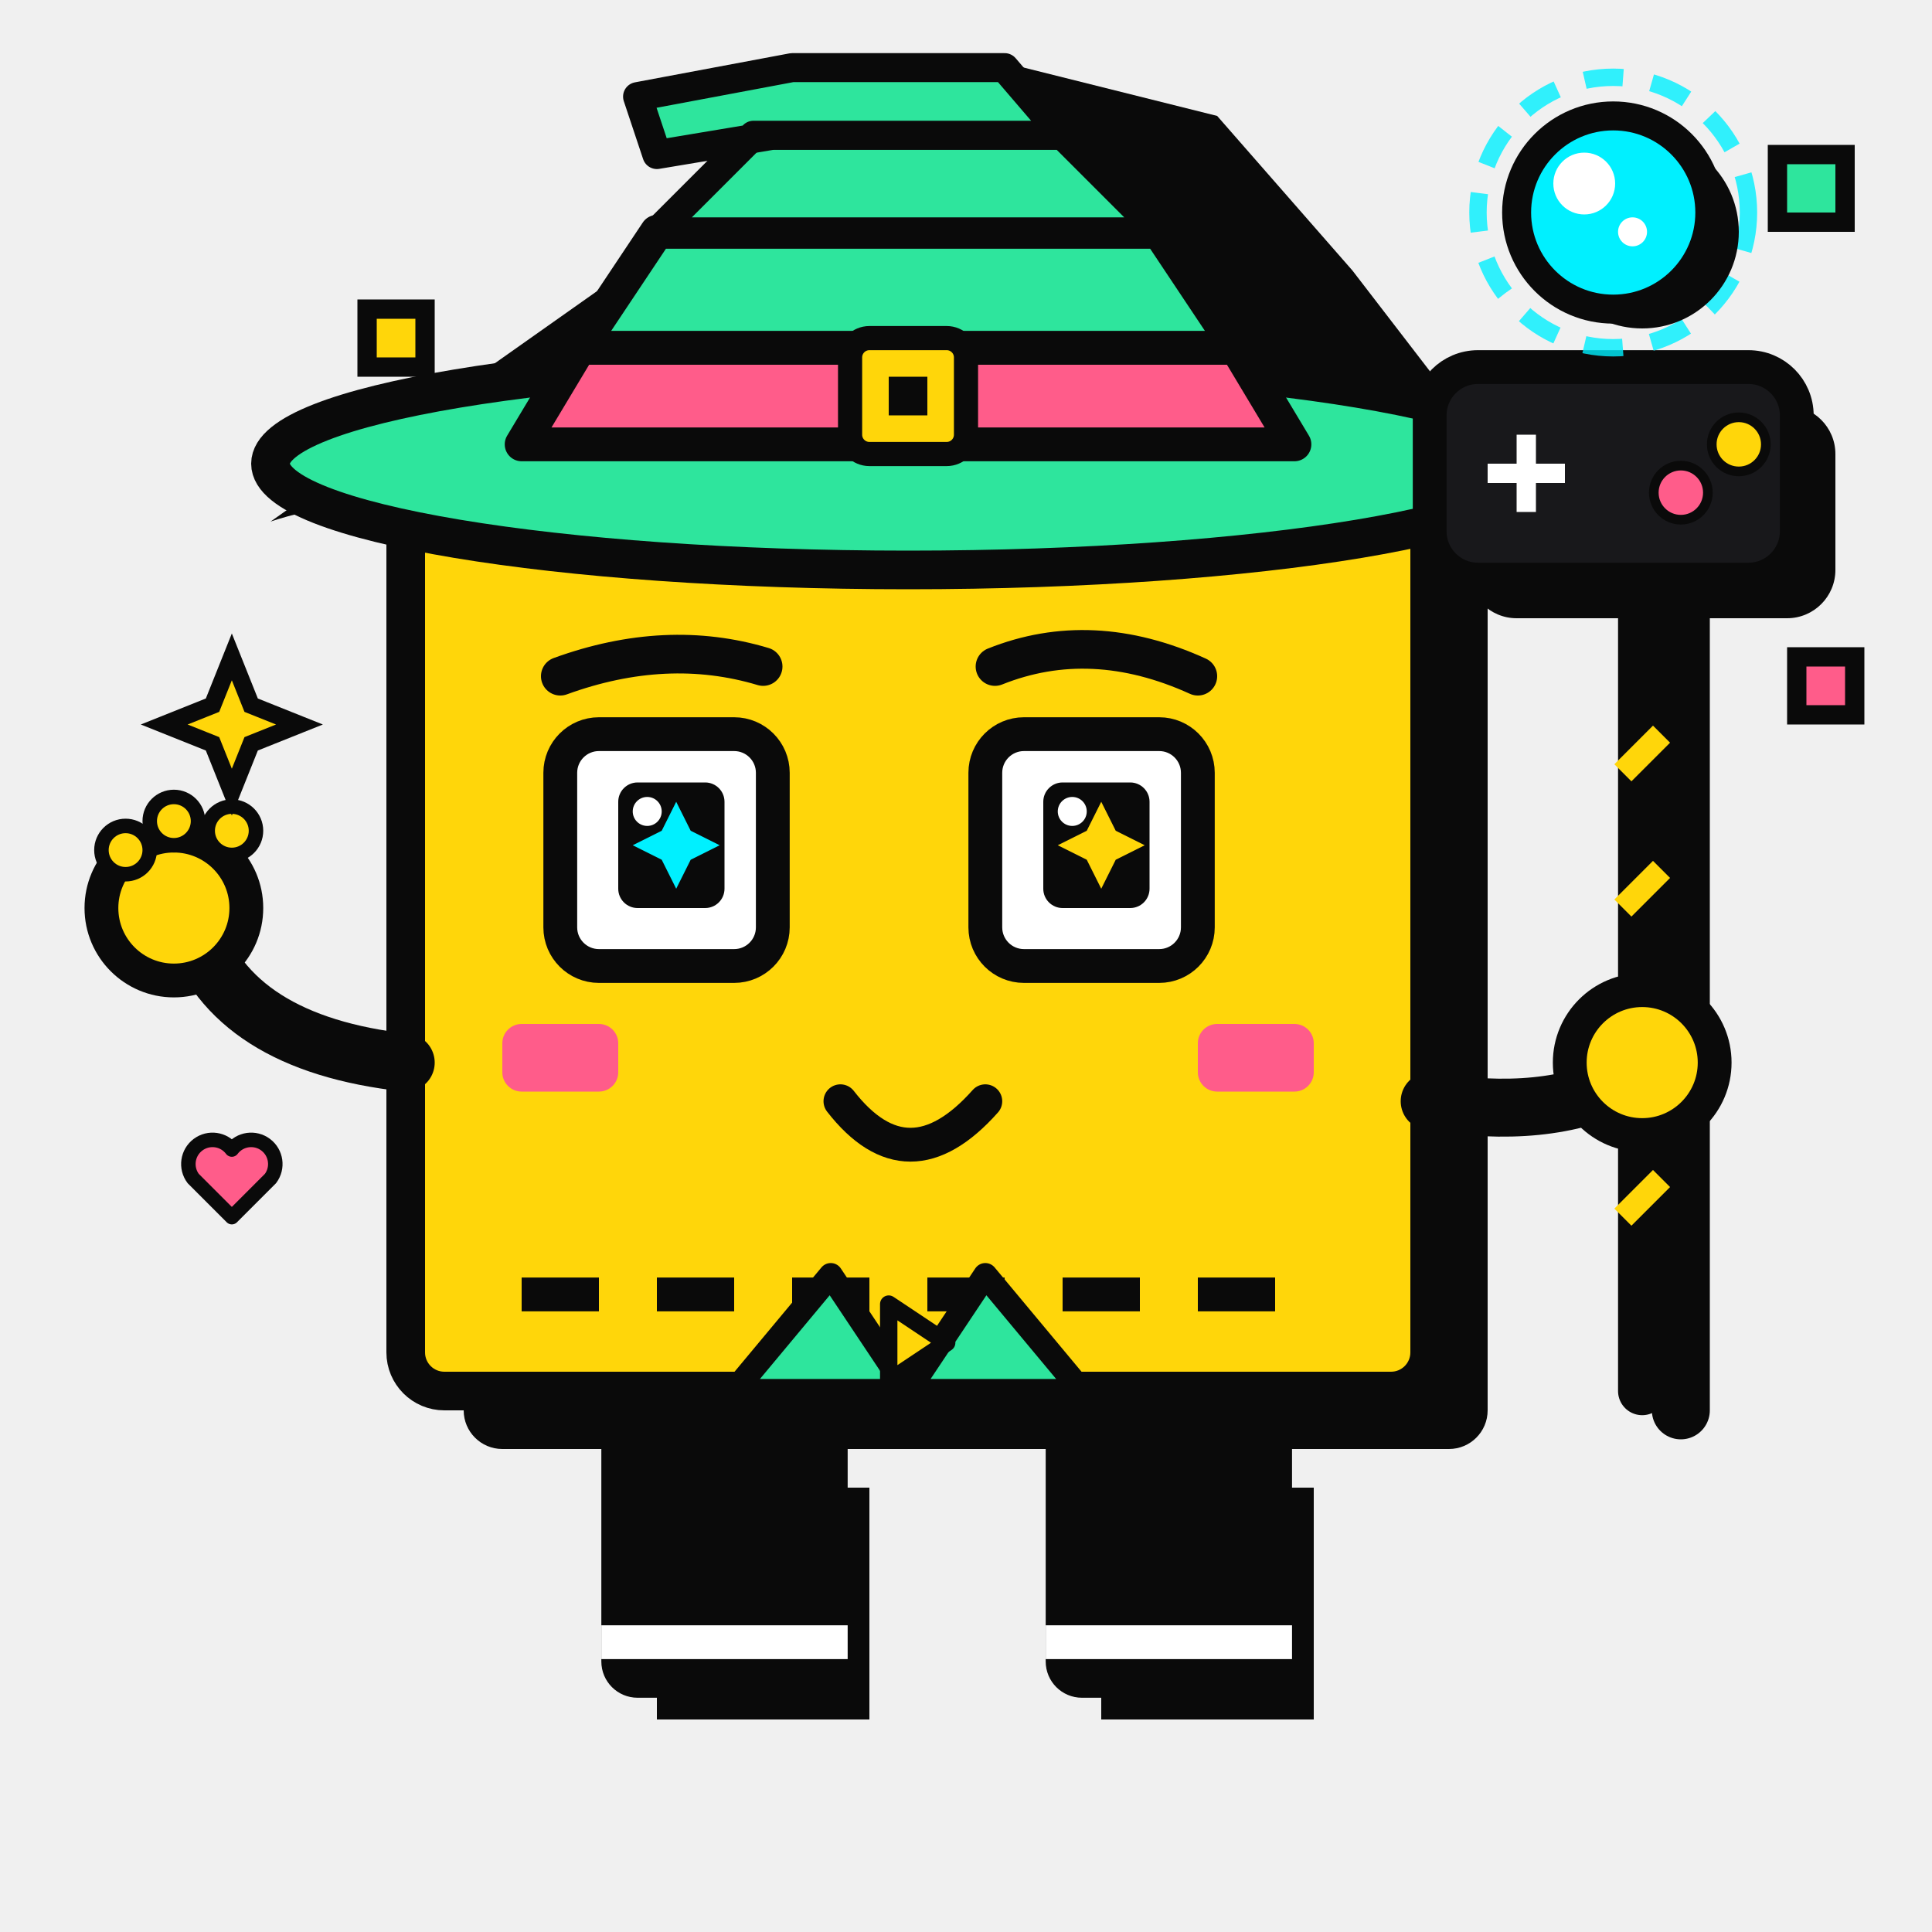
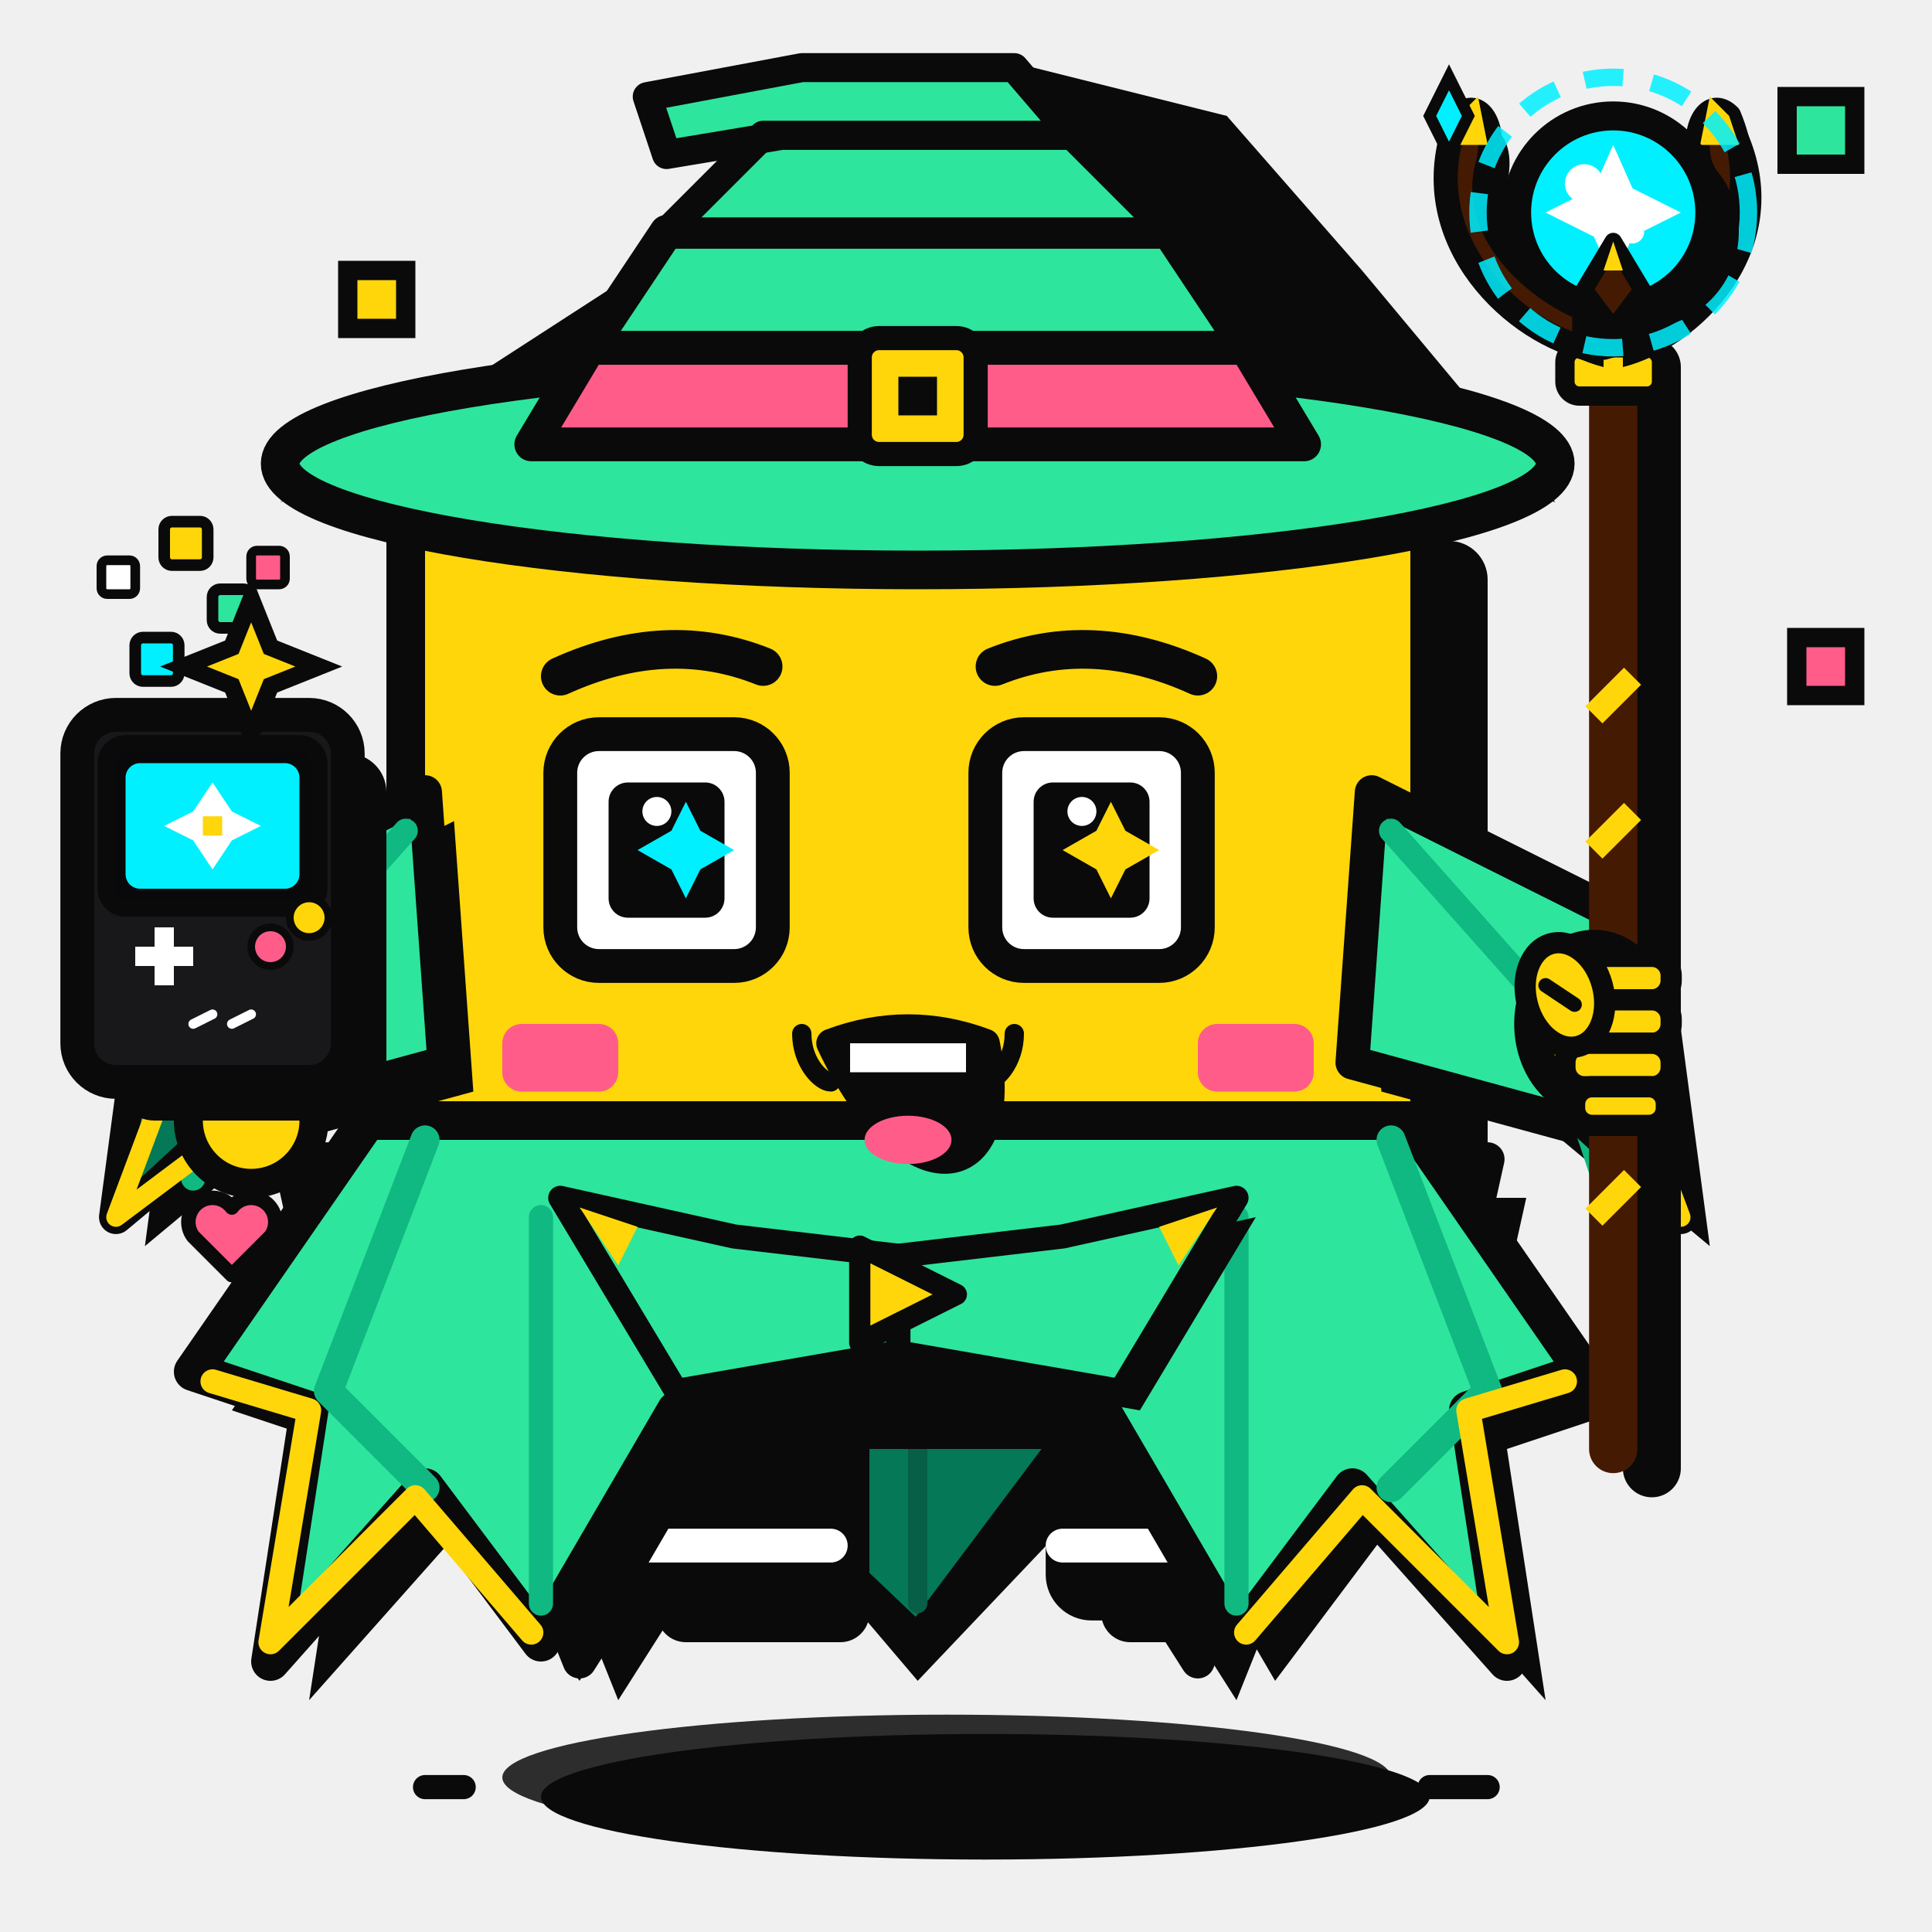
<svg xmlns="http://www.w3.org/2000/svg" viewBox="0 0 200 200" width="200" height="200" fill="none">
-   <rect x="68" y="154" width="22" height="24" fill="#0A0A0A" />
-   <rect x="114" y="154" width="22" height="24" fill="#0A0A0A" />
-   <rect x="64" y="148" width="22" height="26" fill="#0A0A0A" rx="2" stroke="#0A0A0A" stroke-width="3.5" />
-   <line x1="64" y1="170" x2="86" y2="170" stroke="#FFFFFF" stroke-width="3.5" stroke-linecap="square" />
-   <rect x="110" y="148" width="22" height="26" fill="#0A0A0A" rx="2" stroke="#0A0A0A" stroke-width="3.5" />
-   <line x1="110" y1="170" x2="132" y2="170" stroke="#FFFFFF" stroke-width="3.5" stroke-linecap="square" />
-   <rect x="48" y="56" width="106" height="94" rx="4" fill="#0A0A0A" />
-   <rect x="42" y="50" width="106" height="94" rx="4" fill="#FFD60A" stroke="#0A0A0A" stroke-width="4" />
-   <line x1="54" y1="134" x2="136" y2="134" stroke="#0A0A0A" stroke-width="3.5" stroke-dasharray="8 6" />
-   <rect x="52" y="106" width="12" height="7" rx="2" fill="#FF5C8A" />
-   <rect x="124" y="106" width="12" height="7" rx="2" fill="#FF5C8A" />
-   <rect x="58" y="76" width="22" height="24" rx="4" fill="#FFFFFF" stroke="#0A0A0A" stroke-width="3.5" />
-   <rect x="64" y="81" width="11" height="13" rx="2" fill="#0A0A0A" />
-   <polygon points="70,83 71.5,86 74.5,87.5 71.5,89 70,92 68.5,89 65.5,87.5 68.5,86" fill="#00F0FF" />
-   <circle cx="67" cy="84" r="1.5" fill="#FFFFFF" />
-   <rect x="102" y="76" width="22" height="24" rx="4" fill="#FFFFFF" stroke="#0A0A0A" stroke-width="3.5" />
-   <rect x="108" y="81" width="11" height="13" rx="2" fill="#0A0A0A" />
-   <polygon points="114,83 115.5,86 118.5,87.5 115.5,89 114,92 112.5,89 109.5,87.5 112.5,86" fill="#FFD60A" />
-   <circle cx="111" cy="84" r="1.5" fill="#FFFFFF" />
-   <path d="M 58 70 Q 69 66 79 69" stroke="#0A0A0A" stroke-width="4" stroke-linecap="round" fill="none" />
-   <path d="M 103 69 Q 113 65 124 70" stroke="#0A0A0A" stroke-width="4" stroke-linecap="round" fill="none" />
-   <path d="M 87 114 Q 94 123 102 114" stroke="#0A0A0A" stroke-width="3.5" fill="none" stroke-linecap="round" />
-   <polygon points="76,144 94,144 86,132" fill="#2EE59D" stroke="#0A0A0A" stroke-width="2.5" stroke-linejoin="round" />
-   <polygon points="112,144 94,144 102,132" fill="#2EE59D" stroke="#0A0A0A" stroke-width="2.5" stroke-linejoin="round" />
-   <polygon points="92,135 98,139 92,143" fill="#FFD60A" stroke="#0A0A0A" stroke-width="1.8" stroke-linejoin="round" />
-   <path d="M 28 54 C 28 54 44 48 94 48 C 144 48 160 54 160 54 L 140 28 L 126 12 L 102 6 L 80 14 L 62 30 Z" fill="#0A0A0A" />
-   <ellipse cx="94" cy="48" rx="66" ry="11" fill="#2EE59D" stroke="#0A0A0A" stroke-width="4" />
-   <polygon points="54,46 134,46 128,36 60,36" fill="#FF5C8A" stroke="#0A0A0A" stroke-width="3.5" stroke-linejoin="round" />
-   <polygon points="60,36 128,36 120,24 68,24" fill="#2EE59D" stroke="#0A0A0A" stroke-width="3.5" stroke-linejoin="round" />
-   <polygon points="68,24 120,24 110,14 78,14" fill="#2EE59D" stroke="#0A0A0A" stroke-width="3" stroke-linejoin="round" />
-   <polygon points="78,14 110,14 104,7 82,7 66,10 68,16 80,14" fill="#2EE59D" stroke="#0A0A0A" stroke-width="3" stroke-linejoin="round" />
-   <rect x="88" y="35" width="12" height="12" rx="2" fill="#FFD60A" stroke="#0A0A0A" stroke-width="2.5" />
-   <rect x="92" y="39" width="4" height="4" fill="#0A0A0A" />
-   <path d="M 42 110 Q 24 108 20 96" stroke="#0A0A0A" stroke-width="6" stroke-linecap="round" fill="none" />
-   <circle cx="18" cy="94" r="7.5" fill="#FFD60A" stroke="#0A0A0A" stroke-width="3.5" />
-   <circle cx="13" cy="88" r="2.5" fill="#FFD60A" stroke="#0A0A0A" stroke-width="1.5" />
-   <circle cx="18" cy="85" r="2.5" fill="#FFD60A" stroke="#0A0A0A" stroke-width="1.5" />
-   <circle cx="24" cy="86" r="2.5" fill="#FFD60A" stroke="#0A0A0A" stroke-width="1.5" />
-   <path d="M 148 114 Q 160 116 168 112" stroke="#0A0A0A" stroke-width="6" stroke-linecap="round" fill="none" />
-   <line x1="174" y1="146" x2="174" y2="46" stroke="#0A0A0A" stroke-width="6" stroke-linecap="round" />
-   <line x1="170" y1="144" x2="170" y2="44" stroke="#0A0A0A" stroke-width="5" stroke-linecap="round" />
-   <line x1="168" y1="80" x2="172" y2="76" stroke="#FFD60A" stroke-width="2.5" />
-   <line x1="168" y1="94" x2="172" y2="90" stroke="#FFD60A" stroke-width="2.5" />
-   <line x1="168" y1="126" x2="172" y2="122" stroke="#FFD60A" stroke-width="2.5" />
-   <rect x="152" y="42" width="38" height="22" rx="5" fill="#0A0A0A" />
-   <rect x="148" y="38" width="38" height="22" rx="5" fill="#18181B" stroke="#0A0A0A" stroke-width="3.5" />
-   <path d="M 154 48 H 157 V 45 H 159 V 48 H 162 V 50 H 159 V 53 H 157 V 50 H 154 Z" fill="#FFFFFF" />
-   <circle cx="174" cy="51" r="2.8" fill="#FF5C8A" stroke="#0A0A0A" stroke-width="1" />
-   <circle cx="180" cy="46" r="2.8" fill="#FFD60A" stroke="#0A0A0A" stroke-width="1" />
-   <circle cx="170" cy="110" r="7.5" fill="#FFD60A" stroke="#0A0A0A" stroke-width="3.5" />
-   <circle cx="167" cy="22" r="14" fill="none" stroke="#00F0FF" stroke-width="1.8" stroke-dasharray="4 3" opacity="0.8" />
-   <circle cx="170" cy="24" r="10" fill="#0A0A0A" />
-   <circle cx="167" cy="22" r="10" fill="#00F0FF" stroke="#0A0A0A" stroke-width="3" />
-   <circle cx="164" cy="19" r="3.2" fill="#FFFFFF" />
-   <circle cx="169" cy="24" r="1.5" fill="#FFFFFF" />
-   <rect x="184" y="16" width="7" height="7" fill="#2EE59D" stroke="#0A0A0A" stroke-width="2" />
-   <rect x="186" y="68" width="6" height="6" fill="#FF5C8A" stroke="#0A0A0A" stroke-width="2" />
-   <rect x="38" y="32" width="6" height="6" fill="#FFD60A" stroke="#0A0A0A" stroke-width="2" />
-   <polygon points="24,68 26,73 31,75 26,77 24,82 22,77 17,75 22,73" fill="#FFD60A" stroke="#0A0A0A" stroke-width="1.8" />
-   <path d="M 22 124 L 20 122 A 2.5 2.5 0 0 1 24 119 A 2.5 2.5 0 0 1 28 122 L 26 124 L 24 126 Z" fill="#FF5C8A" stroke="#0A0A0A" stroke-width="1.5" stroke-linejoin="round" />
+   <defs>
+     <style>
+       @keyframes gm-float {
+         0%, 100% { transform: translateY(0px) rotate(0deg); }
+         50% { transform: translateY(-6px) rotate(-0.5deg); }
+       }
+       @keyframes gm-shadow-pulse {
+         0%, 100% { transform: scale(1); opacity: 0.85; }
+         50% { transform: scale(0.82, 0.82); opacity: 0.45; }
+       }
+       @keyframes gm-eye-blink {
+         0%, 88%, 94%, 100% { transform: scaleY(1); }
+         91% { transform: scaleY(0.08); }
+       }
+       @keyframes gm-pupil-star-spin {
+         0% { transform: rotate(0deg); }
+         100% { transform: rotate(360deg); }
+       }
+       @keyframes gm-orb-sparkle {
+         0%, 100% { filter: drop-shadow(0 0 3px #00F0FF) drop-shadow(0 0 5px #2EE59D); transform: scale(1); }
+         50% { filter: drop-shadow(0 0 8px #00F0FF) drop-shadow(0 0 12px #FFD60A); transform: scale(1.06); }
+       }
+       @keyframes gm-ring-spin {
+         0% { transform: rotate(0deg); }
+         100% { transform: rotate(360deg); }
+       }
+       @keyframes gm-star-twinkle {
+         0%, 100% { opacity: 0.6; transform: scale(0.85); }
+         50% { opacity: 1; transform: scale(1.2); }
+       }
+       @keyframes gm-pixel-fade-float-1 {
+         0% { opacity: 0; transform: translateY(6px) scale(0.6); }
+         50% { opacity: 1; transform: translateY(-3px) scale(1.15); }
+         100% { opacity: 0; transform: translateY(-9px) scale(0.6); }
+       }
+       @keyframes gm-pixel-fade-float-2 {
+         0% { opacity: 0; transform: translateY(5px) rotate(0deg) scale(0.7); }
+         50% { opacity: 0.95; transform: translateY(-4px) rotate(45deg) scale(1.2); }
+         100% { opacity: 0; transform: translateY(-9px) rotate(90deg) scale(0.6); }
+       }
+       @keyframes gm-pixel-fade-float-3 {
+         0% { opacity: 0; transform: translateY(7px) scale(0.65); }
+         50% { opacity: 1; transform: translateY(-2px) scale(1.1); }
+         100% { opacity: 0; transform: translateY(-8px) scale(0.65); }
+       }
+       @keyframes gm-gb-pixel-rise {
+         0% { opacity: 0; transform: translateY(6px) scale(0.6); }
+         35% { opacity: 1; transform: translateY(0px) scale(1.1); }
+         70% { opacity: 0.85; transform: translateY(-5px) scale(0.9); }
+         100% { opacity: 0; transform: translateY(-11px) scale(0.5); }
+       }
+       @keyframes gm-gamebot-float {
+         0%, 100% { transform: translateY(0px) rotate(0deg); }
+         50% { transform: translateY(-3px) rotate(-1.5deg); }
+       }
+       @keyframes gm-robe-sway {
+         0%, 100% { transform: scaleX(1); }
+         50% { transform: scaleX(1.02); }
+       }
+       .gm-svg-shadow {
+         animation: gm-shadow-pulse 3.5s ease-in-out infinite;
+         transform-origin: 100px 185px;
+       }
+       .gm-svg-body {
+         animation: gm-float 3.5s ease-in-out infinite;
+         transform-origin: center bottom;
+       }
+       .gm-svg-eye-left {
+         animation: gm-eye-blink 4.2s ease-in-out infinite;
+         transform-origin: 69px 88px;
+       }
+       .gm-svg-eye-right {
+         animation: gm-eye-blink 4.2s ease-in-out infinite;
+         transform-origin: 113px 88px;
+       }
+       .gm-svg-star-left {
+         animation: gm-pupil-star-spin 6s linear infinite;
+         transform-origin: 71px 88px;
+       }
+       .gm-svg-star-right {
+         animation: gm-pupil-star-spin 6s linear infinite;
+         transform-origin: 115px 88px;
+       }
+       .gm-svg-orb {
+         animation: gm-orb-sparkle 2.4s ease-in-out infinite;
+         transform-origin: 167px 22px;
+       }
+       .gm-svg-ring {
+         animation: gm-ring-spin 6s linear infinite;
+         transform-origin: 167px 22px;
+       }
+       .gm-svg-twinkle {
+         animation: gm-star-twinkle 1.8s ease-in-out infinite;
+         transform-origin: 167px 22px;
+       }
+       .gm-svg-pixel1 {
+         animation: gm-pixel-fade-float-1 3.2s ease-in-out infinite;
+         transform-origin: 188px 13px;
+       }
+       .gm-svg-pixel2 {
+         animation: gm-pixel-fade-float-2 3.8s ease-in-out -1.2s infinite;
+         transform-origin: 26px 69px;
+       }
+       .gm-svg-pixel3 {
+         animation: gm-pixel-fade-float-3 2.8s ease-in-out -0.7s infinite;
+         transform-origin: 189px 69px;
+       }
+       .gm-svg-pixel4 {
+         animation: gm-pixel-fade-float-1 3.4s ease-in-out -1.9s infinite;
+         transform-origin: 39px 31px;
+       }
+       .gm-svg-pixel5 {
+         animation: gm-pixel-fade-float-2 4s ease-in-out -2.5s infinite;
+         transform-origin: 150px 12px;
+       }
+       .gm-svg-gb-pixel-1 {
+         animation: gm-gb-pixel-rise 2.6s ease-in-out infinite;
+         transform-origin: 16px 68px;
+       }
+       .gm-svg-gb-pixel-2 {
+         animation: gm-gb-pixel-rise 2.8s ease-in-out -0.6s infinite;
+         transform-origin: 24px 64px;
+       }
+       .gm-svg-gb-pixel-3 {
+         animation: gm-gb-pixel-rise 3.2s ease-in-out -1.2s infinite;
+         transform-origin: 20px 57px;
+       }
+       .gm-svg-gb-pixel-4 {
+         animation: gm-gb-pixel-rise 2.4s ease-in-out -1.7s infinite;
+         transform-origin: 28px 60px;
+       }
+       .gm-svg-gb-pixel-5 {
+         animation: gm-gb-pixel-rise 3s ease-in-out -2.2s infinite;
+         transform-origin: 13px 61px;
+       }
+       .gm-svg-gb-pixel-6 {
+         animation: gm-gb-pixel-rise 2.5s ease-in-out -0.9s infinite;
+         transform-origin: 26px 70px;
+       }
+       .gm-svg-gamebot {
+         animation: gm-gamebot-float 2.8s ease-in-out infinite;
+         transform-origin: 22px 90px;
+       }
+       .gm-svg-robe {
+         animation: gm-robe-sway 3.5s ease-in-out infinite;
+         transform-origin: 95px 120px;
+       }
+     </style>
+   </defs>
+   <g class="gm-svg-shadow">
+     <ellipse cx="102" cy="186" rx="46" ry="6.5" fill="#0A0A0A" />
+     <ellipse cx="98" cy="184" rx="46" ry="6.5" fill="#0A0A0A" opacity="0.85" />
+     <line x1="44" y1="185" x2="48" y2="185" stroke="#0A0A0A" stroke-width="2.5" stroke-linecap="round" />
+     <line x1="148" y1="185" x2="154" y2="185" stroke="#0A0A0A" stroke-width="2.5" stroke-linecap="round" />
+   </g>
+   <g class="gm-svg-body">
+     <path d="M 34 124 L 42 160 L 52 146 L 64 176 L 78 154 L 95 174 L 114 154 L 128 176 L 140 146 L 150 160 L 158 124 Z" fill="#0A0A0A" />
+     <path d="M 30 120 L 38 156 L 48 142 L 60 172 L 74 150 L 95 170 L 110 150 L 124 172 L 136 142 L 146 156 L 154 120 Z" fill="#047857" stroke="#0A0A0A" stroke-width="3.5" stroke-linejoin="round" />
+     <line x1="60" y1="142" x2="60" y2="168" stroke="#065F46" stroke-width="2" stroke-linecap="round" />
+     <line x1="95" y1="138" x2="95" y2="166" stroke="#065F46" stroke-width="2" stroke-linecap="round" />
+     <line x1="124" y1="142" x2="124" y2="168" stroke="#065F46" stroke-width="2" stroke-linecap="round" />
+     <rect x="68" y="146" width="22" height="24" rx="3" fill="#0A0A0A" />
+     <rect x="64" y="142" width="22" height="24" rx="3" fill="#0A0A0A" stroke="#0A0A0A" stroke-width="3.5" />
+     <line x1="64" y1="160" x2="86" y2="160" stroke="#FFFFFF" stroke-width="3.5" stroke-linecap="round" />
+     <rect x="114" y="146" width="22" height="24" rx="3" fill="#0A0A0A" />
+     <rect x="110" y="142" width="22" height="24" rx="3" fill="#0A0A0A" stroke="#0A0A0A" stroke-width="3.5" />
+     <line x1="110" y1="160" x2="132" y2="160" stroke="#FFFFFF" stroke-width="3.5" stroke-linecap="round" />
+     <rect x="48" y="56" width="106" height="94" rx="4" fill="#0A0A0A" />
+     <rect x="42" y="50" width="106" height="94" rx="4" fill="#FFD60A" stroke="#0A0A0A" stroke-width="4" />
+     <line x1="54" y1="134" x2="136" y2="134" stroke="#0A0A0A" stroke-width="3.5" stroke-dasharray="8 6" />
+     <rect x="52" y="106" width="12" height="7" rx="2" fill="#FF5C8A" />
+     <rect x="124" y="106" width="12" height="7" rx="2" fill="#FF5C8A" />
+     <g class="gm-svg-robe">
+       <path d="M 42 120 L 24 146 L 36 150 L 32 176 L 48 158 L 60 174 L 74 150 L 95 144 L 118 150 L 132 174 L 144 158 L 160 176 L 156 150 L 168 146 L 150 120 Z" fill="#0A0A0A" />
+       <path d="M 38 116 L 20 142 L 32 146 L 28 172 L 44 154 L 56 170 L 70 146 L 95 140 L 114 146 L 128 170 L 140 154 L 156 172 L 152 146 L 164 142 L 146 116 Z" fill="#2EE59D" stroke="#0A0A0A" stroke-width="4" stroke-linejoin="round" />
+       <path d="M 44 118 L 34 144 L 44 154" stroke="#10B981" stroke-width="3" fill="none" stroke-linejoin="round" stroke-linecap="round" />
+       <path d="M 56 126 L 56 166" stroke="#10B981" stroke-width="2.5" fill="none" stroke-linecap="round" />
+       <path d="M 144 118 L 154 144 L 144 154" stroke="#10B981" stroke-width="3" fill="none" stroke-linejoin="round" stroke-linecap="round" />
+       <path d="M 128 126 L 128 166" stroke="#10B981" stroke-width="2.5" fill="none" stroke-linecap="round" />
+       <path d="M 83 132 L 95 140 L 107 132" stroke="#0A0A0A" stroke-width="3" fill="none" stroke-linejoin="round" stroke-linecap="round" />
+       <path d="M 22 143 L 32 146 L 28 170 L 43 155 L 55 169" stroke="#FFD60A" stroke-width="2.5" fill="none" stroke-linejoin="round" stroke-linecap="round" />
+       <path d="M 129 169 L 141 155 L 156 170 L 152 146 L 162 143" stroke="#FFD60A" stroke-width="2.5" fill="none" stroke-linejoin="round" stroke-linecap="round" />
+     </g>
+     <polygon points="95,142 72,146 60,126 78,130 95,132" fill="#0A0A0A" />
+     <polygon points="93,140 70,144 58,124 76,128 93,130" fill="#2EE59D" stroke="#0A0A0A" stroke-width="2.5" stroke-linejoin="round" />
+     <polygon points="60,125 66,127 64,131" fill="#FFD60A" />
+     <polygon points="95,142 118,146 130,126 112,130 95,132" fill="#0A0A0A" />
+     <polygon points="93,140 116,144 128,124 110,128 93,130" fill="#2EE59D" stroke="#0A0A0A" stroke-width="2.5" stroke-linejoin="round" />
+     <polygon points="126,125 120,127 122,131" fill="#FFD60A" />
+     <polygon points="89,129 99,134 89,139" fill="#FFD60A" stroke="#0A0A0A" stroke-width="2.2" stroke-linejoin="round" />
+     <g class="gm-svg-eye-left">
+       <rect x="58" y="76" width="22" height="24" rx="4" fill="#FFFFFF" stroke="#0A0A0A" stroke-width="3.5" />
+       <rect x="63" y="81" width="12" height="14" rx="2" fill="#0A0A0A" />
+       <polygon points="71,83 72.5,86 76,88 72.5,90 71,93 69.5,90 66,88 69.5,86" fill="#00F0FF" class="gm-svg-star-left" />
+       <circle cx="68" cy="84" r="1.5" fill="#FFFFFF" />
+     </g>
+     <g class="gm-svg-eye-right">
+       <rect x="102" y="76" width="22" height="24" rx="4" fill="#FFFFFF" stroke="#0A0A0A" stroke-width="3.5" />
+       <rect x="107" y="81" width="12" height="14" rx="2" fill="#0A0A0A" />
+       <polygon points="115,83 116.5,86 120,88 116.5,90 115,93 113.5,90 110,88 113.5,86" fill="#FFD60A" class="gm-svg-star-right" />
+       <circle cx="112" cy="84" r="1.5" fill="#FFFFFF" />
+     </g>
+     <path d="M 58 70 Q 69 65 79 69" stroke="#0A0A0A" stroke-width="4" stroke-linecap="round" fill="none" />
+     <path d="M 103 69 Q 113 65 124 70" stroke="#0A0A0A" stroke-width="4" stroke-linecap="round" fill="none" />
+     <path d="M 86 108 Q 94 105 102 108 C 105 123 94 125 86 108 Z" fill="#0A0A0A" stroke="#0A0A0A" stroke-width="3" stroke-linejoin="round" />
+     <path d="M 88 108 H 100 V 111 H 88 Z" fill="#FFFFFF" />
+     <ellipse cx="94" cy="118" rx="4.5" ry="2.5" fill="#FF5C8A" />
+     <path d="M 83 107 C 83 110 85 112 86 112" stroke="#0A0A0A" stroke-width="2" stroke-linecap="round" fill="none" />
+     <path d="M 102 112 C 103 112 105 110 105 107" stroke="#0A0A0A" stroke-width="2" stroke-linecap="round" fill="none" />
+     <polygon points="47,85 19,99 15,129 27,119 49,113" fill="#0A0A0A" />
+     <polygon points="44,82 16,96 12,126 24,116 46,110" fill="#2EE59D" stroke="#0A0A0A" stroke-width="3.5" stroke-linejoin="round" />
+     <polyline points="42,86 26,104 20,122" stroke="#10B981" stroke-width="2.5" fill="none" stroke-linejoin="round" stroke-linecap="round" />
+     <polygon points="16,96 22,98 25,114 12,126" fill="#047857" stroke="#0A0A0A" stroke-width="2.5" stroke-linejoin="round" />
+     <polyline points="18,110 12,126 20,120" stroke="#FFD60A" stroke-width="2" fill="none" stroke-linejoin="round" stroke-linecap="round" />
+     <polygon points="141,85 173,99 177,129 165,119 143,113" fill="#0A0A0A" />
+     <polygon points="142,82 170,96 174,126 162,116 140,110" fill="#2EE59D" stroke="#0A0A0A" stroke-width="3.5" stroke-linejoin="round" />
+     <polyline points="144,86 160,104 166,122" stroke="#10B981" stroke-width="2.5" fill="none" stroke-linejoin="round" stroke-linecap="round" />
+     <polygon points="170,96 164,98 161,114 174,126" fill="#047857" stroke="#0A0A0A" stroke-width="2.5" stroke-linejoin="round" />
+     <polyline points="168,110 174,126 166,120" stroke="#FFD60A" stroke-width="2" fill="none" stroke-linejoin="round" stroke-linecap="round" />
+     <path d="M 29 52 C 29 52 45 46 95 46 C 145 46 161 52 161 52 L 141 28 L 127 12 L 103 6 L 81 14 L 63 30 Z" fill="#0A0A0A" />
+     <ellipse cx="95" cy="48" rx="66" ry="11" fill="#2EE59D" stroke="#0A0A0A" stroke-width="4" />
+     <polygon points="55,46 135,46 129,36 61,36" fill="#FF5C8A" stroke="#0A0A0A" stroke-width="3.5" stroke-linejoin="round" />
+     <polygon points="61,36 129,36 121,24 69,24" fill="#2EE59D" stroke="#0A0A0A" stroke-width="3.5" stroke-linejoin="round" />
+     <polygon points="69,24 121,24 111,14 79,14" fill="#2EE59D" stroke="#0A0A0A" stroke-width="3" stroke-linejoin="round" />
+     <polygon points="79,14 111,14 105,7 83,7 67,10 69,16 81,14" fill="#2EE59D" stroke="#0A0A0A" stroke-width="3" stroke-linejoin="round" />
+     <rect x="89" y="35" width="12" height="12" rx="2" fill="#FFD60A" stroke="#0A0A0A" stroke-width="2.5" />
+     <rect x="93" y="39" width="4" height="4" fill="#0A0A0A" />
+     <g class="gm-svg-gamebot">
+       <circle cx="26" cy="116" r="6.5" fill="#FFD60A" stroke="#0A0A0A" stroke-width="3" />
+       <circle cx="21" cy="113" r="2.2" fill="#FFD60A" stroke="#0A0A0A" stroke-width="1.5" />
+       <circle cx="26" cy="110" r="2.2" fill="#FFD60A" stroke="#0A0A0A" stroke-width="1.5" />
+       <rect x="12" y="78" width="28" height="38" rx="4" fill="#0A0A0A" />
+       <rect x="8" y="74" width="28" height="38" rx="4" fill="#18181B" stroke="#0A0A0A" stroke-width="3.5" />
+       <rect x="11" y="77" width="22" height="17" rx="2" fill="#09090B" stroke="#0A0A0A" stroke-width="1.8" />
+       <rect x="13" y="79" width="18" height="13" rx="1.5" fill="#00F0FF" />
+       <polygon points="22,81 24,84 27,85.5 24,87 22,90 20,87 17,85.5 20,84" fill="#FFFFFF" />
+       <rect x="21" y="84.5" width="2" height="2" fill="#FFD60A" />
+       <path d="M 14 98 H 16 V 96 H 18 V 98 H 20 V 100 H 18 V 102 H 16 V 100 H 14 Z" fill="#FFFFFF" />
+       <circle cx="28" cy="98" r="2" fill="#FF5C8A" stroke="#0A0A0A" stroke-width="0.8" />
+       <circle cx="32" cy="95" r="2" fill="#FFD60A" stroke="#0A0A0A" stroke-width="0.8" />
+       <line x1="20" y1="106" x2="22" y2="105" stroke="#FFFFFF" stroke-width="1" stroke-linecap="round" />
+       <line x1="24" y1="106" x2="26" y2="105" stroke="#FFFFFF" stroke-width="1" stroke-linecap="round" />
+       <g id="gm-gamebot-pixel-particles">
+         <rect x="14" y="66" width="4.5" height="4.5" rx="0.8" fill="#00F0FF" stroke="#0A0A0A" stroke-width="1.2" class="gm-svg-gb-pixel-1" />
+         <rect x="22" y="61" width="4" height="4" rx="0.8" fill="#2EE59D" stroke="#0A0A0A" stroke-width="1.2" class="gm-svg-gb-pixel-2" />
+         <rect x="17" y="54" width="4.5" height="4.5" rx="0.8" fill="#FFD60A" stroke="#0A0A0A" stroke-width="1.2" class="gm-svg-gb-pixel-3" />
+         <rect x="26" y="57" width="3.5" height="3.5" rx="0.6" fill="#FF5C8A" stroke="#0A0A0A" stroke-width="1" class="gm-svg-gb-pixel-4" />
+         <rect x="10.5" y="58" width="3.5" height="3.5" rx="0.6" fill="#FFFFFF" stroke="#0A0A0A" stroke-width="1" class="gm-svg-gb-pixel-5" />
+         <rect x="24" y="68" width="3" height="3" rx="0.5" fill="#00F0FF" stroke="#0A0A0A" stroke-width="0.8" class="gm-svg-gb-pixel-6" />
+       </g>
+     </g>
+     <line x1="171" y1="152" x2="171" y2="38" stroke="#0A0A0A" stroke-width="6" stroke-linecap="round" />
+     <line x1="167" y1="150" x2="167" y2="36" stroke="#451A03" stroke-width="5" stroke-linecap="round" />
+     <line x1="165" y1="74" x2="169" y2="70" stroke="#FFD60A" stroke-width="2.5" />
+     <line x1="165" y1="88" x2="169" y2="84" stroke="#FFD60A" stroke-width="2.5" />
+     <line x1="165" y1="126" x2="169" y2="122" stroke="#FFD60A" stroke-width="2.5" />
+     <g id="gm-hand-staff-grip">
+       <ellipse cx="165" cy="106" rx="6.5" ry="8" fill="#FFD60A" stroke="#0A0A0A" stroke-width="3.5" />
+       <rect x="162" y="99" width="11" height="4.5" rx="2" fill="#FFD60A" stroke="#0A0A0A" stroke-width="2.2" />
+       <rect x="161.5" y="103.5" width="11.5" height="4.5" rx="2" fill="#FFD60A" stroke="#0A0A0A" stroke-width="2.2" />
+       <rect x="162" y="108" width="11" height="4.5" rx="2" fill="#FFD60A" stroke="#0A0A0A" stroke-width="2.2" />
+       <rect x="163" y="112.5" width="9.5" height="4" rx="1.8" fill="#FFD60A" stroke="#0A0A0A" stroke-width="2.2" />
+       <ellipse cx="162" cy="103" rx="4" ry="5.5" fill="#FFD60A" stroke="#0A0A0A" stroke-width="2.2" transform="rotate(-15 162 103)" />
+       <line x1="160" y1="102" x2="163" y2="104" stroke="#0A0A0A" stroke-width="1.5" stroke-linecap="round" />
+     </g>
+     <rect x="162" y="36" width="10" height="5" rx="1.5" fill="#FFD60A" stroke="#0A0A0A" stroke-width="2" />
+     <path d="M 166 38 C 158 36 148 26 153 14 C 155 12 157 15 156 19 C 154 26 161 32 166 34 Z" fill="#0A0A0A" />
+     <path d="M 164 36 C 156 34 146 24 151 12 C 153 10 155 13 154 17 C 152 24 159 30 164 32 Z" fill="#451A03" stroke="#0A0A0A" stroke-width="2.5" stroke-linejoin="round" />
+     <polygon points="151,12 153,10 154,15 150,15" fill="#FFD60A" />
+     <path d="M 168 38 C 176 36 186 26 181 14 C 179 12 177 15 178 19 C 180 26 173 32 168 34 Z" fill="#0A0A0A" />
+     <path d="M 166 36 C 174 34 184 24 179 12 C 177 10 175 13 176 17 C 178 24 171 30 166 32 Z" fill="#451A03" stroke="#0A0A0A" stroke-width="2.5" stroke-linejoin="round" />
+     <polygon points="179,12 177,10 176,15 180,15" fill="#FFD60A" />
+     <polygon points="167,34 163,26 167,18 171,26" fill="#FFD60A" stroke="#0A0A0A" stroke-width="2" stroke-linejoin="round" />
+     <g class="gm-svg-orb">
+       <circle cx="167" cy="22" r="14" fill="none" stroke="#00F0FF" stroke-width="1.8" stroke-dasharray="4 3" opacity="0.85" class="gm-svg-ring" />
+       <circle cx="170" cy="24" r="10" fill="#0A0A0A" />
+       <circle cx="167" cy="22" r="10" fill="#00F0FF" stroke="#0A0A0A" stroke-width="3" />
+       <polygon points="167,15 169,19.5 174,22 169,24.5 167,29 165,24.5 160,22 165,19.5" fill="#FFFFFF" class="gm-svg-twinkle" />
+       <circle cx="164" cy="19" r="2" fill="#FFFFFF" />
+       <circle cx="169" cy="24" r="1.2" fill="#FFFFFF" />
+       <polygon points="164,30 167,25 170,30 167,34" fill="#451A03" stroke="#0A0A0A" stroke-width="1.8" stroke-linejoin="round" />
+       <polygon points="166,28 167,25 168,28" fill="#FFD60A" />
+     </g>
+     <g class="gm-svg-pixel1">
+       <rect x="185" y="10" width="7" height="7" fill="#2EE59D" stroke="#0A0A0A" stroke-width="2" />
+     </g>
+     <g class="gm-svg-pixel5">
+       <polygon points="150,8 152,12 150,16 148,12" fill="#00F0FF" stroke="#0A0A0A" stroke-width="1.2" />
+     </g>
+     <g class="gm-svg-pixel3">
+       <rect x="186" y="66" width="6" height="6" fill="#FF5C8A" stroke="#0A0A0A" stroke-width="2" />
+     </g>
+     <g class="gm-svg-pixel4">
+       <rect x="36" y="28" width="6" height="6" fill="#FFD60A" stroke="#0A0A0A" stroke-width="2" />
+     </g>
+     <g class="gm-svg-pixel2">
+       <polygon points="26,62 28,67 33,69 28,71 26,76 24,71 19,69 24,67" fill="#FFD60A" stroke="#0A0A0A" stroke-width="1.8" />
+     </g>
+     <path d="M 22 130 L 20 128 A 2.5 2.5 0 0 1 24 125 A 2.5 2.5 0 0 1 28 128 L 26 130 L 24 132 Z" fill="#FF5C8A" stroke="#0A0A0A" stroke-width="1.5" stroke-linejoin="round" />
+   </g>
</svg>
